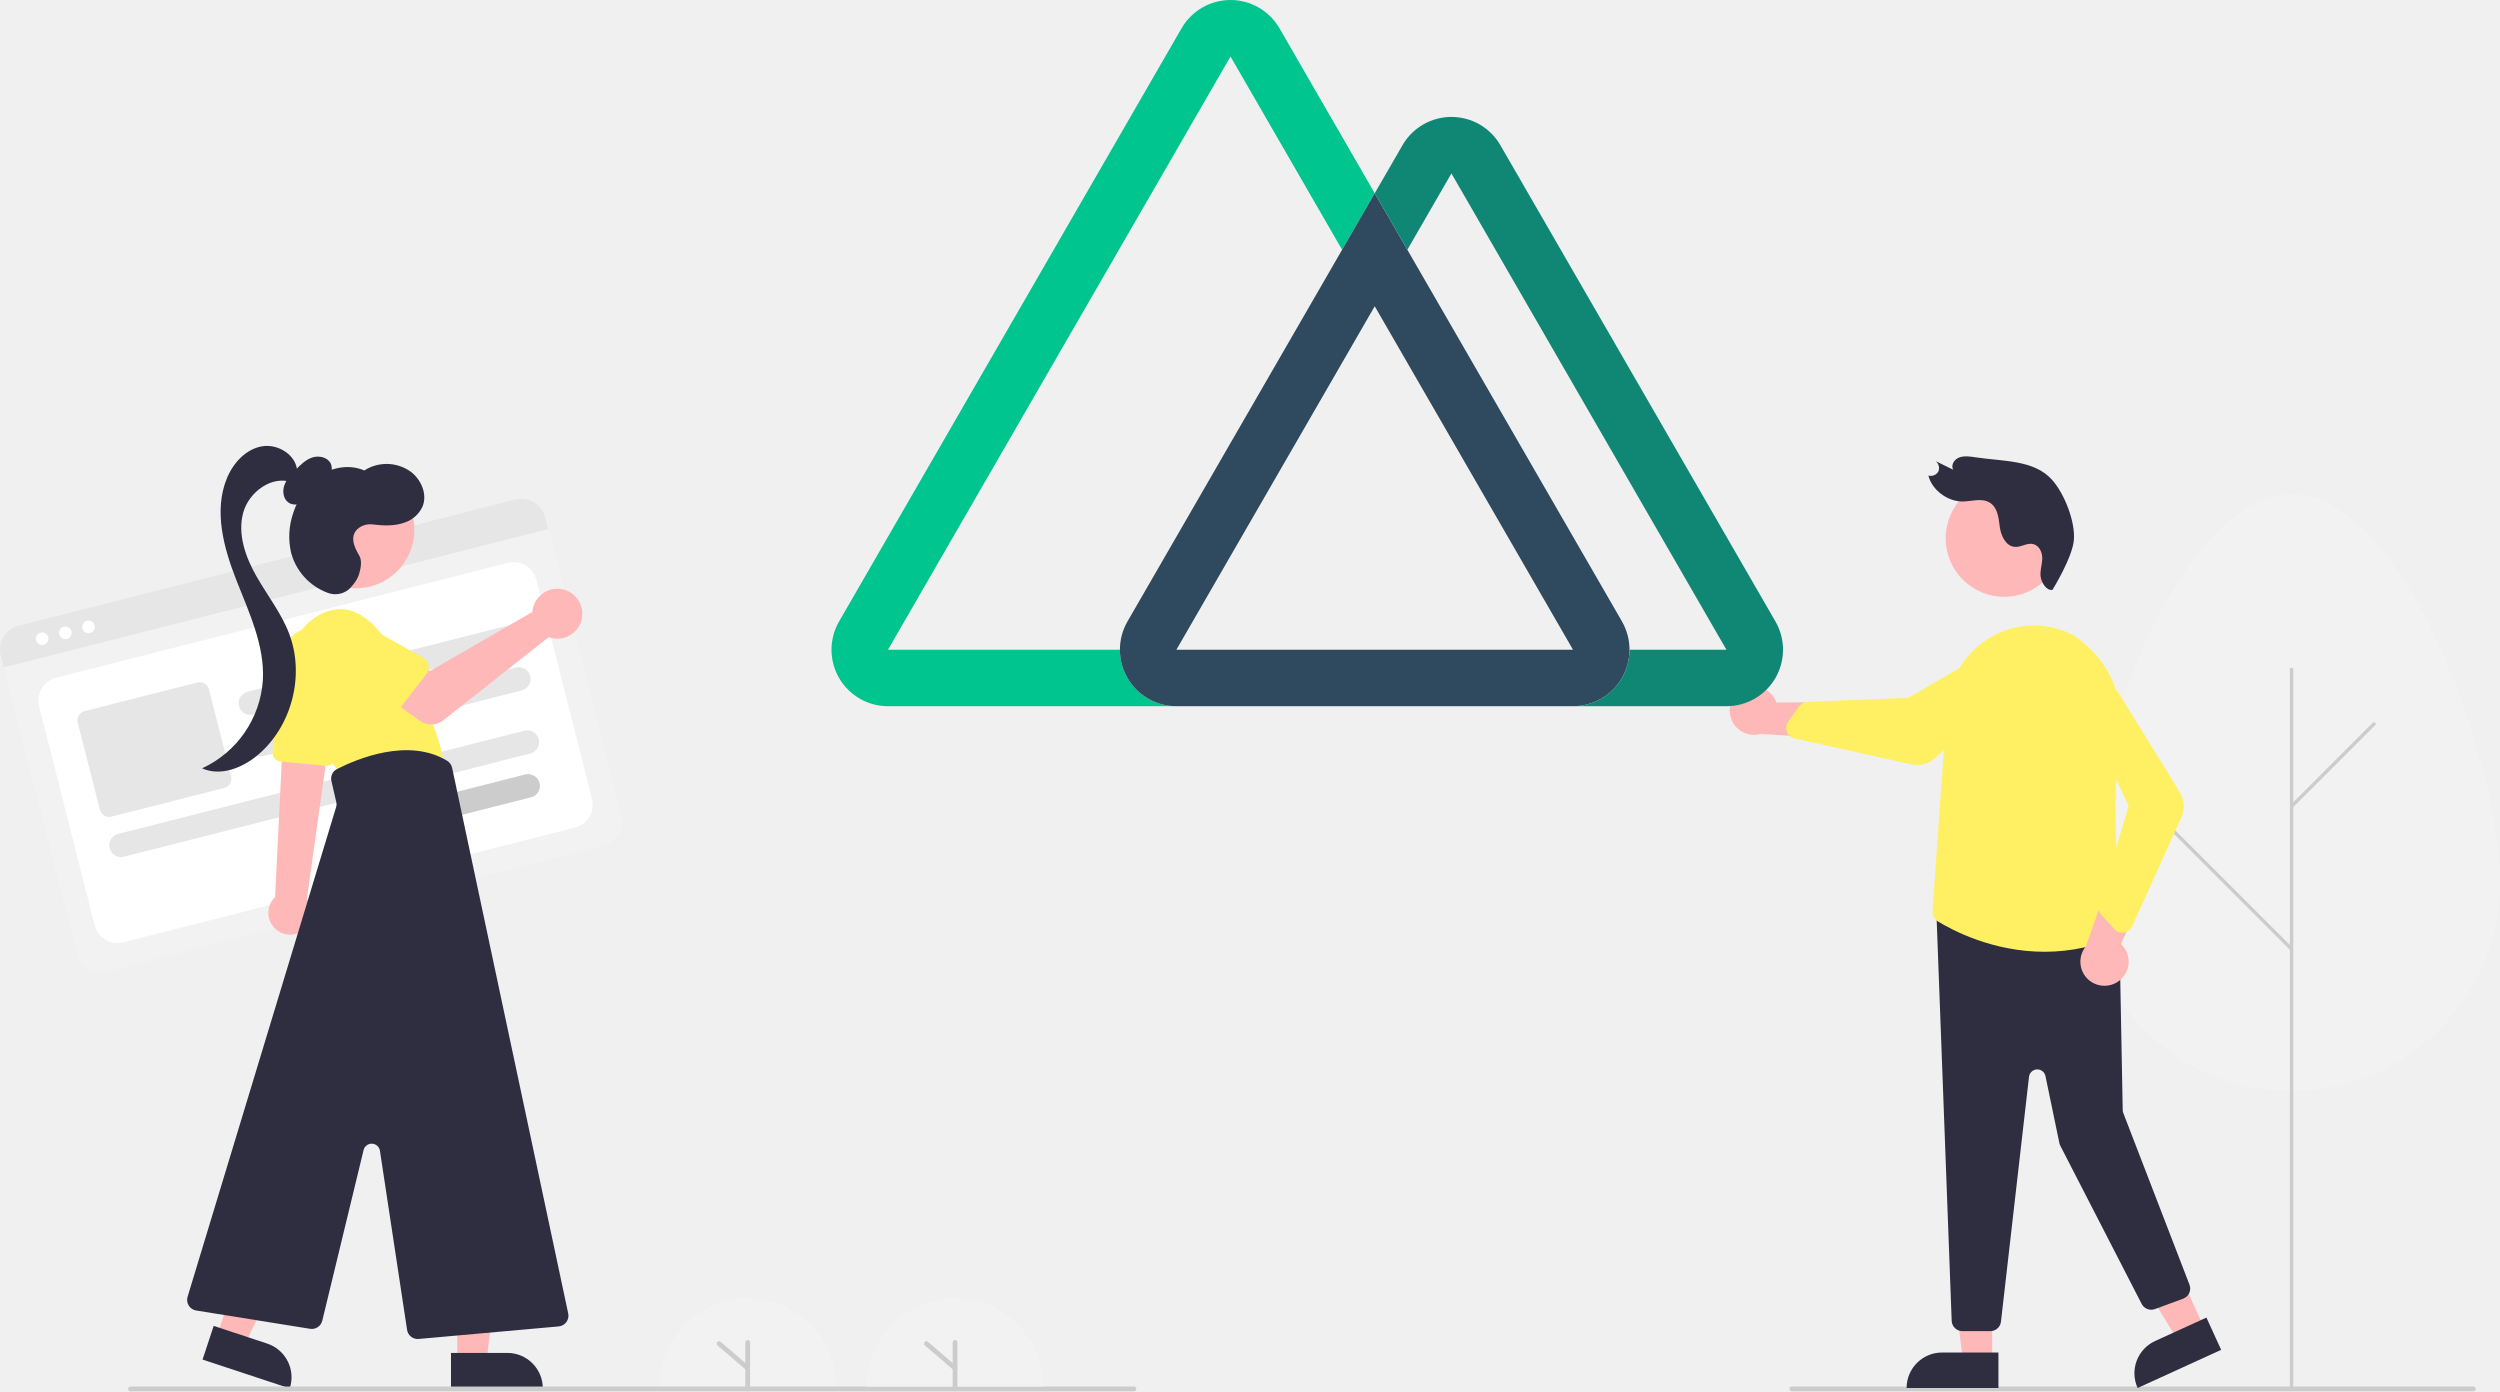
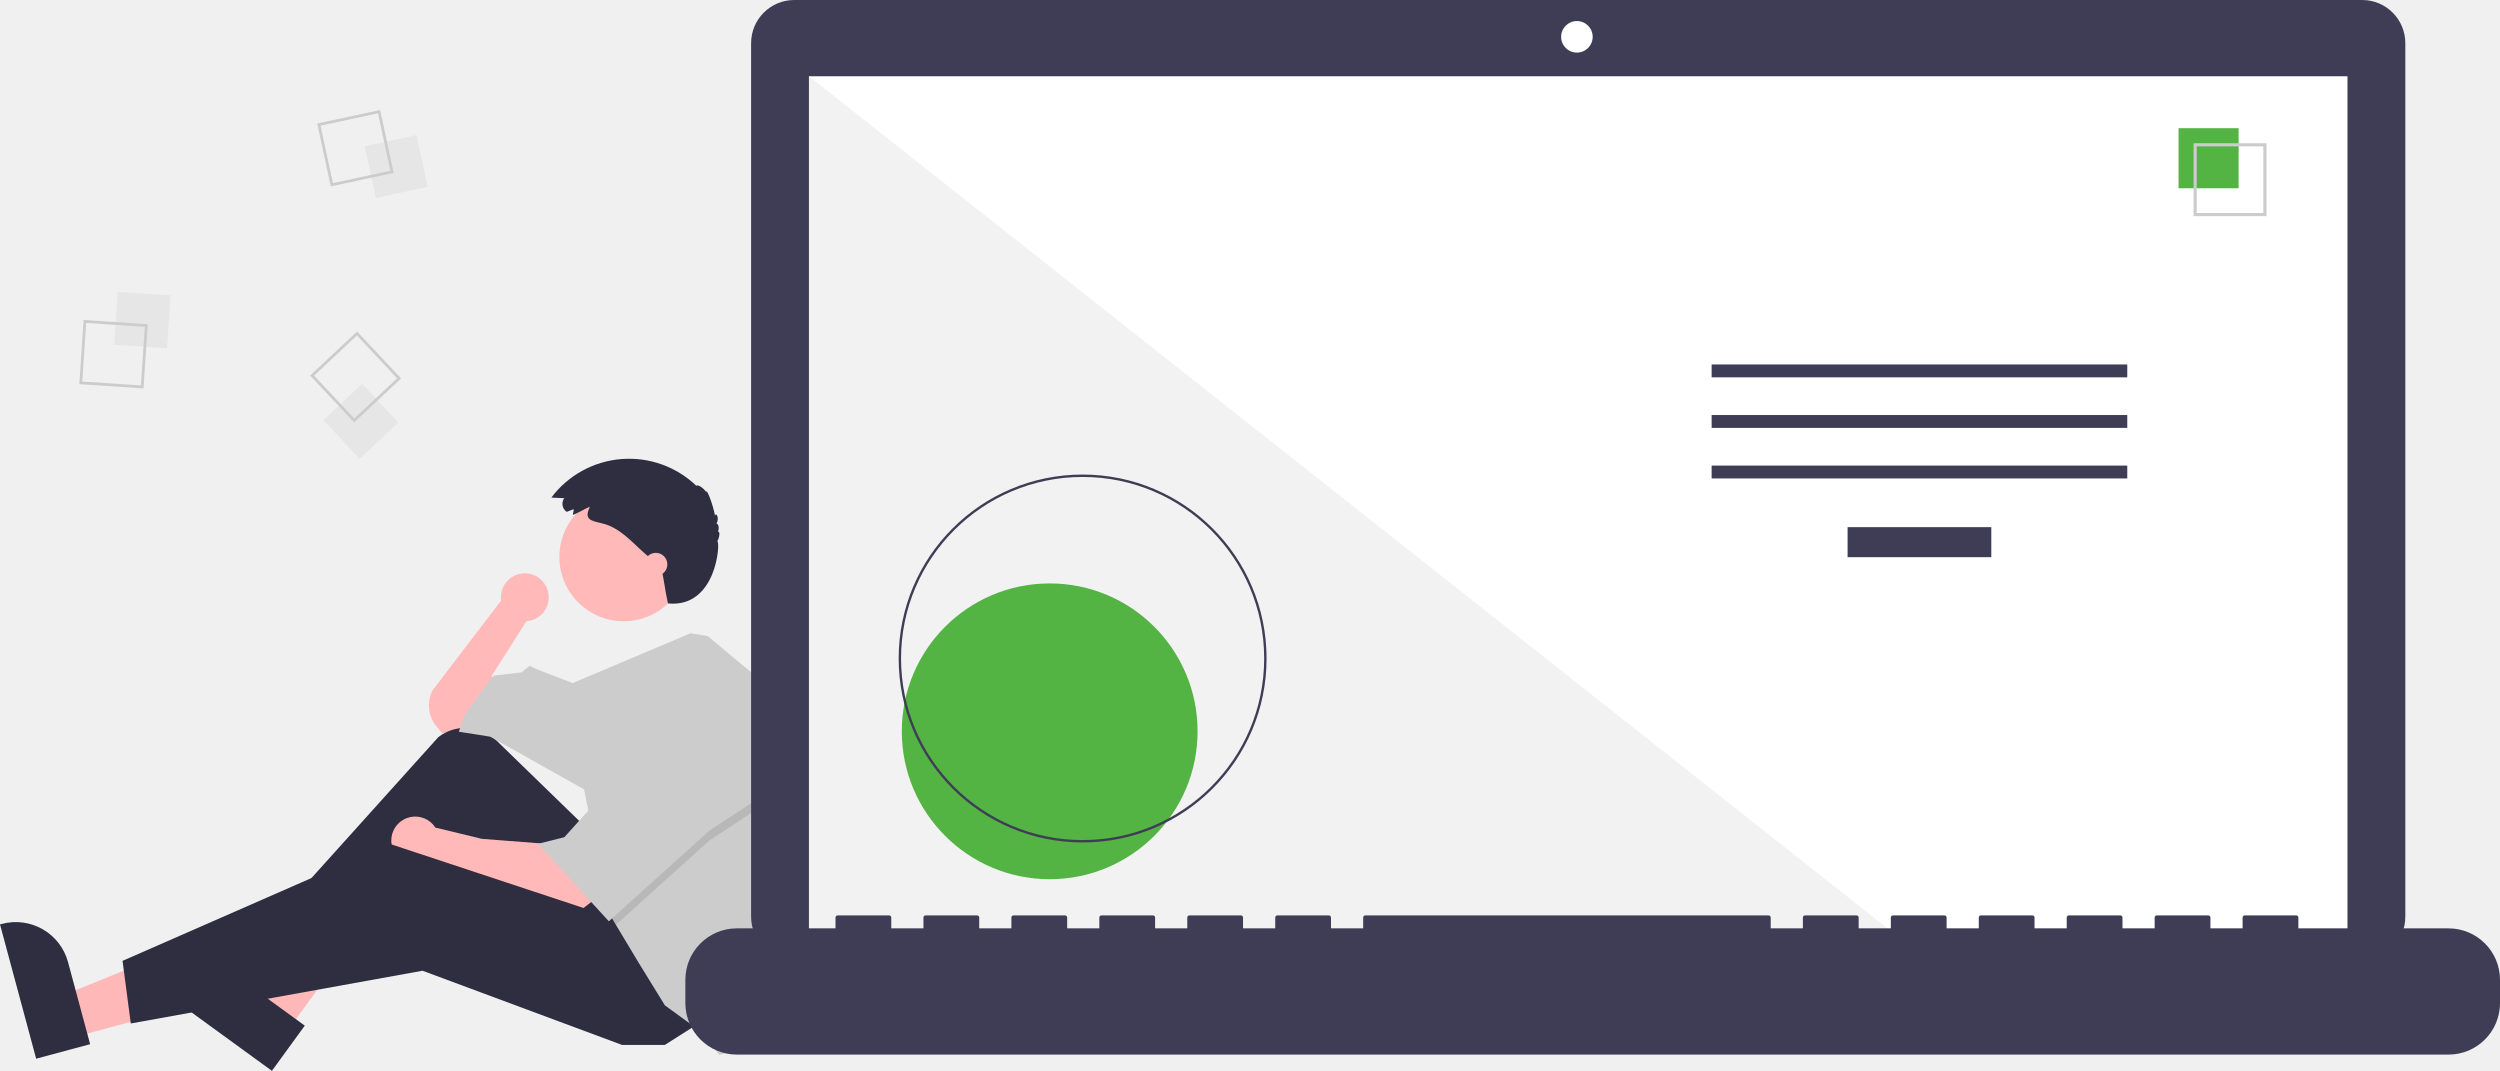
- <svg xmlns="http://www.w3.org/2000/svg" data-name="Layer 1" width="1048.901" height="583.739" viewBox="0 0 1048.901 583.739">
-   <path d="M1124.45,528.388c0-48.264-39.152-162.791-87.448-162.791s-87.448,114.527-87.448,162.791a87.448,87.448,0,0,0,174.896,0Z" transform="translate(-75.54958 -158.1305)" fill="#f2f2f2" />
-   <path d="M1037.002,740.996a.719.719,0,0,0,.719-.719V438.988a.719.719,0,0,0-1.438,0v301.289A.719.719,0,0,0,1037.002,740.996Z" transform="translate(-75.54958 -158.1305)" fill="#ccc" />
-   <path d="M1037.002,497.154a.717.717,0,0,0,.508-.211l34.612-34.588a.719.719,0,0,0-1.017-1.016l-34.612,34.588a.719.719,0,0,0,.508,1.227Z" transform="translate(-75.54958 -158.1305)" fill="#ccc" />
-   <path d="M1037.002,557.033a.719.719,0,0,0,.508-1.227l-57.964-57.925a.719.719,0,0,0-1.017,1.016l57.964,57.925A.717.717,0,0,0,1037.002,557.033Z" transform="translate(-75.54958 -158.1305)" fill="#ccc" />
-   <path d="M1113.303,741.87h-286a1,1,0,0,1,0-2h286a1,1,0,0,1,0,2Z" transform="translate(-75.54958 -158.1305)" fill="#ccc" />
-   <polygon points="835.838 570.965 823.578 570.964 817.746 523.676 835.84 523.677 835.838 570.965" fill="#ffb8b8" />
-   <path d="M814.821,567.461h23.644a0,0,0,0,1,0,0v14.887a0,0,0,0,1,0,0H799.934a0,0,0,0,1,0,0v0A14.887,14.887,0,0,1,814.821,567.461Z" fill="#2f2e41" />
-   <polygon points="924.793 557.077 913.642 562.171 888.688 521.581 905.147 514.064 924.793 557.077" fill="#ffb8b8" />
-   <path d="M982.467,718.261H1006.111a0,0,0,0,1,0,0v14.887a0,0,0,0,1,0,0H967.58a0,0,0,0,1,0,0v0A14.887,14.887,0,0,1,982.467,718.261Z" transform="translate(-287.8524 317.4652) rotate(-24.54855)" fill="#2f2e41" />
-   <path d="M910.606,716.626H898.894a4.517,4.517,0,0,1-4.488-4.174l-6.387-170.559a4.5,4.5,0,0,1,4.925-4.805l67.735,7.193a4.501,4.501,0,0,1,4.062,4.394l1.419,75.235a3.492,3.492,0,0,0,.234,1.193l27.785,72.053a4.499,4.499,0,0,1-2.643,5.841l-11.868,4.373a4.501,4.501,0,0,1-5.557-2.164L939.978,638.838a4.475,4.475,0,0,1-.404-1.143l-5.831-28.094a3.5,3.5,0,0,0-6.904.312L915.077,712.638A4.499,4.499,0,0,1,910.606,716.626Z" transform="translate(-75.54958 -158.1305)" fill="#2f2e41" />
-   <circle cx="840.888" cy="225.842" r="24.561" fill="#ffb8b8" />
-   <path d="M933.371,557.457c-21.726.001-38.737-9.044-44.895-12.831h0a4.47,4.47,0,0,1-2.117-4.138l5.972-85.373a37.011,37.011,0,0,1,16.881-28.652,35.63,35.63,0,0,1,31.795-3.789,25.093,25.093,0,0,1,6.467,3.351c13.231,9.854,19.608,24.694,17.496,40.712-4.38,33.219.582,78.029,1.162,83.029l.042.36-.33.151A77.043,77.043,0,0,1,933.371,557.457Z" transform="translate(-75.54958 -158.1305)" fill="#fff063" />
-   <path d="M964.64,569.652a10.056,10.056,0,0,0,.801-15.399l14.412-32.7-18.309,3.103L950.666,555.233a10.11,10.11,0,0,0,13.975,14.419Z" transform="translate(-75.54958 -158.1305)" fill="#ffb8b8" />
-   <path d="M966.019,549.452a4.486,4.486,0,0,1-3.312-1.46l-5.373-5.861a4.523,4.523,0,0,1-.998-4.315l12.305-41.647-18.722-39.316a8.333,8.333,0,0,1-.57-5.546A8.309,8.309,0,0,1,964.736,449.34l25.309,41.067a11.451,11.451,0,0,1,.69,10.73l-20.61,45.665a4.489,4.489,0,0,1-3.39,2.592A4.568,4.568,0,0,1,966.019,549.452Z" transform="translate(-75.54958 -158.1305)" fill="#fff063" />
-   <path d="M936.674,405.626c-2.547.437-4.643-3.108-4.96-5.602s.592-4.881.691-7.358-1.069-5.488-3.642-6.223c-2.697-.77-5.198,1.394-7.959,1.133-3.848-.363-5.78-4.866-6.246-8.509s-.832-7.957-4.165-10.034c-3.322-2.071-7.432-.564-11.249-.5-6.452.109-13.019-4.811-14.527-10.882a3.66,3.66,0,0,0,4.175-1.672,3.704,3.704,0,0,0-1.114-4.378l7.313,3.581c-.999-2.034.51-4.351,2.588-5.121s4.495-.424,6.788-.068c11.45,1.779,24.713.902,32.308,9.633,5.261,6.047,9.591,17.554,9,25S936.674,405.626,936.674,405.626Z" transform="translate(-75.54958 -158.1305)" fill="#2f2e41" />
-   <path d="M806.441,447.497a10.056,10.056,0,0,1,14.453,5.373l35.734-.257-10.111,15.576-32.383-2.143a10.11,10.11,0,0,1-7.692-18.548Z" transform="translate(-75.54958 -158.1305)" fill="#ffb8b8" />
-   <path d="M825.035,464.473a4.486,4.486,0,0,1,.754-3.54l4.643-6.455a4.523,4.523,0,0,1,4.021-1.857l41.799-1.751,36.155-21.04a8.333,8.333,0,0,1,5.313-1.688,8.309,8.309,0,0,1,5.062,14.663l-35.044,33.152a11.451,11.451,0,0,1-10.364,2.863L828.466,467.953a4.489,4.489,0,0,1-3.229-2.79A4.568,4.568,0,0,1,825.035,464.473Z" transform="translate(-75.54958 -158.1305)" fill="#fff063" />
-   <path d="M652.33,239.218l-13.689,23.704-46.815-81.086L448.113,430.724h97.304a23.704,23.704,0,0,0,23.704,23.704H448.113a23.704,23.704,0,0,1-20.523-35.556L571.303,169.983a23.704,23.704,0,0,1,41.057,0Z" transform="translate(-75.54958 -158.1305)" fill="#00c58e" />
-   <path d="M756.073,418.872,666.019,262.921l-13.689-23.704-13.689,23.704L548.597,418.872a23.704,23.704,0,0,0,20.523,35.556h166.4a23.704,23.704,0,0,0,20.533-35.556h.02ZM569.12,430.724,652.33,286.625,735.52,430.724h-166.4Z" transform="translate(-75.54958 -158.1305)" fill="#2f495e" />
-   <path d="M820.458,442.576A23.7,23.7,0,0,1,799.935,454.427H735.52a23.704,23.704,0,0,0,23.704-23.704h40.662L684.508,230.892,666.019,262.921l-13.689-23.704,11.654-20.178a23.704,23.704,0,0,1,41.057,0L820.458,418.872A23.704,23.704,0,0,1,820.458,442.576Z" transform="translate(-75.54958 -158.1305)" fill="#108775" />
-   <path d="M352.252,739.87a37,37,0,0,1,74,0" transform="translate(-75.54958 -158.1305)" fill="#f2f2f2" />
-   <path d="M328.875,512.775,120.23,565.785a10.198,10.198,0,0,1-12.381-7.364L77.424,438.663a7.471,7.471,0,0,1,5.395-9.07L296.619,375.274a7.6,7.6,0,0,1,9.227,5.489l30.394,119.632A10.198,10.198,0,0,1,328.875,512.775Z" transform="translate(-75.54958 -158.1305)" fill="#f2f2f2" />
-   <path d="M127.295,553.48,316.794,505.335a9.877,9.877,0,0,0,7.141-12.005l-23.341-91.872a9.877,9.877,0,0,0-12.005-7.141L99.09,442.462a9.877,9.877,0,0,0-7.141,12.005l23.341,91.872A9.877,9.877,0,0,0,127.295,553.48Z" transform="translate(-75.54958 -158.1305)" fill="#fff" />
-   <path d="M305.533,380.107,77.142,438.134l-1.277-5.026A10.232,10.232,0,0,1,83.258,420.688l208.574-52.992a10.231,10.231,0,0,1,12.424,7.385Z" transform="translate(-75.54958 -158.1305)" fill="#e6e6e6" />
-   <circle cx="17.707" cy="267.979" r="2.644" fill="#fff" />
-   <circle cx="27.435" cy="265.508" r="2.644" fill="#fff" />
-   <circle cx="37.163" cy="263.036" r="2.644" fill="#fff" />
-   <path d="M298.068,474.249,127.619,517.554a4.939,4.939,0,1,1-2.432-9.573l170.449-43.306a4.939,4.939,0,0,1,2.432,9.573Z" transform="translate(-75.54958 -158.1305)" fill="#e6e6e6" />
-   <path d="M298.288,492.664l-50.185,12.751a4.939,4.939,0,1,1-2.432-9.573l50.185-12.751a4.939,4.939,0,1,1,2.432,9.573Z" transform="translate(-75.54958 -158.1305)" fill="#ccc" />
-   <path d="M290.115,430.409l-108.223,27.496a4.939,4.939,0,1,1-2.432-9.573l108.223-27.496a4.939,4.939,0,1,1,2.432,9.573Z" transform="translate(-75.54958 -158.1305)" fill="#e6e6e6" />
-   <path d="M294.523,447.761l-108.223,27.496a4.939,4.939,0,1,1-2.432-9.573l108.223-27.496a4.939,4.939,0,0,1,2.432,9.573Z" transform="translate(-75.54958 -158.1305)" fill="#e6e6e6" />
-   <path d="M169.598,488.736,122.331,500.745a4.017,4.017,0,0,1-4.877-2.901L108.181,461.346a4.017,4.017,0,0,1,2.901-4.877L158.35,444.46a4.017,4.017,0,0,1,4.877,2.901l9.273,36.498A4.017,4.017,0,0,1,169.598,488.736Z" transform="translate(-75.54958 -158.1305)" fill="#e6e6e6" />
-   <path d="M189.371,545.674a9.13,9.13,0,1,0,15.79-9.17,9.826,9.826,0,0,0-.86-1.22l7.68-54.74.23-1.64,1.56-11.17.23-1.61-.85.04-14.88.68-3.99.18-.5,10.19-2.83,57.29A9.117,9.117,0,0,0,189.371,545.674Z" transform="translate(-75.54958 -158.1305)" fill="#ffb8b8" />
-   <path d="M212.167,479.402l-18.895-1.733a3.73,3.73,0,0,1-3.364-4.037l3.505-39.292a14.326,14.326,0,1,1,28.443,3.357l-5.666,38.54a3.724,3.724,0,0,1-3.678,3.181C212.398,479.418,212.282,479.413,212.167,479.402Z" transform="translate(-75.54958 -158.1305)" fill="#fff063" />
-   <path d="M197.848,447.657a26.316,26.316,0,0,1,9.679-30.288c7.125-4.875,16.875-6.625,27.375,5.875,21,25,26.5,52.5,26.5,52.5l-43,7S203.776,464.869,197.848,447.657Z" transform="translate(-75.54958 -158.1305)" fill="#fff063" />
-   <polygon points="191.843 571.133 204.103 571.132 209.935 523.844 191.841 523.845 191.843 571.133" fill="#ffb8b8" />
-   <path d="M264.766,725.759H303.296a0,0,0,0,1,0,0v14.887a0,0,0,0,1,0,0H279.653a14.887,14.887,0,0,1-14.887-14.887v0A0,0,0,0,1,264.766,725.759Z" transform="translate(492.546 1308.262) rotate(179.9974)" fill="#2f2e41" />
-   <polygon points="91.049 560.44 102.689 564.288 123.069 521.22 105.889 515.541 91.049 560.44" fill="#ffb8b8" />
-   <path d="M161.894,720.09H200.425a0,0,0,0,1,0,0v14.887a0,0,0,0,1,0,0H176.781a14.887,14.887,0,0,1-14.887-14.887v0A0,0,0,0,1,161.894,720.09Z" transform="translate(49.2955 1317.035) rotate(-161.7098)" fill="#2f2e41" />
-   <circle cx="149.289" cy="222.279" r="24.561" fill="#ffb8b8" />
-   <path d="M246.343,716.098l-11.385-75.145a3.5,3.5,0,0,0-6.862-.3l-17.338,71.612a4.533,4.533,0,0,1-5.088,3.385l-47.825-7.687a4.5,4.5,0,0,1-3.593-5.75L216.613,496.619a3.502,3.502,0,0,0,.061-1.802L214.598,485.82a4.484,4.484,0,0,1,2.327-5.014c8.492-4.333,29.995-13.341,46.231-3.474a4.551,4.551,0,0,1,2.079,2.927l48.716,228.966a4.5,4.5,0,0,1-4,5.419l-58.757,5.262q-.203.018-.403.018A4.508,4.508,0,0,1,246.343,716.098Z" transform="translate(-75.54958 -158.1305)" fill="#2f2e41" />
-   <path d="M208.552,363.056a18.58,18.58,0,0,0,4.855-4.22,6.302,6.302,0,0,0,.97-6.097c-1.241-2.738-4.928-3.605-7.786-2.671s-5.065,3.172-7.153,5.333c-1.839,1.904-3.731,3.892-4.604,6.391s-.424,5.668,1.746,7.185c2.13,1.488,5.192.879,7.24-.719s3.316-3.97,4.525-6.27Z" transform="translate(-75.54958 -158.1305)" fill="#2f2e41" />
-   <path d="M200.234,356.058c-.136-6.92-8.024-11.883-14.837-10.656s-12.049,7.035-14.67,13.441c-5.538,13.535-1.381,28.979,3.955,42.596s11.94,27.439,11.161,42.043a43.925,43.925,0,0,1-25.515,37.005c7.688,3.485,16.878-.115,23.339-5.548,14.348-12.065,19.886-33.546,13.161-51.044-3.317-8.631-9.163-16.015-13.727-24.056s-7.913-17.518-5.556-26.459,12.384-16.183,20.957-12.719Z" transform="translate(-75.54958 -158.1305)" fill="#2f2e41" />
-   <path d="M226.311,391.308c-2.141-3.618-4.302-8.368-.388-11.531a8.064,8.064,0,0,1,6.05-1.6c4.412.532,9.217.751,13.488-.852a12.644,12.644,0,0,0,7.335-6.591c2.205-5.224-.556-11.572-5.165-14.874a17.398,17.398,0,0,0-19.258-.341c-5.97-2.637-13.213-1.464-18.637,2.166s-9.135,9.443-11.151,15.65a30.206,30.206,0,0,0-.923,16.615,24.692,24.692,0,0,0,15.317,16.879,8.892,8.892,0,0,0,8.782-1.303s3.385-2.955,4.444-6.514C227.019,396.278,227.455,393.241,226.311,391.308Z" transform="translate(-75.54958 -158.1305)" fill="#2f2e41" />
-   <path d="M551.303,741.87h-421a1,1,0,1,1,0-2h421a1,1,0,0,1,0,2Z" transform="translate(-75.54958 -158.1305)" fill="#ccc" />
-   <path d="M299.173,413.224a10.527,10.527,0,0,0-.239,1.64l-42.957,24.782L245.535,433.635l-11.131,14.572,17.45,12.438a8,8,0,0,0,9.598-.234l44.297-34.946a10.497,10.497,0,1,0-6.576-12.241Z" transform="translate(-75.54958 -158.1305)" fill="#ffb8b8" />
-   <path d="M254.54,440.82l-13.884,17.994a4.5,4.5,0,0,1-6.804.373l-15.717-16.321A12.497,12.497,0,0,1,233.462,423.121l19.713,11.023a4.5,4.5,0,0,1,1.365,6.676Z" transform="translate(-75.54958 -158.1305)" fill="#fff063" />
-   <path d="M389.252,741.87a1,1,0,0,1-1-1v-19.5a1,1,0,0,1,2,0v19.5A1,1,0,0,1,389.252,741.87Z" transform="translate(-75.54958 -158.1305)" fill="#ccc" />
-   <path d="M389.252,733.169a.995.995,0,0,1-.651-.241L376.601,722.628a1,1,0,1,1,1.303-1.518l12,10.299a1,1,0,0,1-.652,1.759Z" transform="translate(-75.54958 -158.1305)" fill="#ccc" />
-   <path d="M439.252,739.87a37,37,0,0,1,74,0" transform="translate(-75.54958 -158.1305)" fill="#f2f2f2" />
-   <path d="M476.252,741.87a1,1,0,0,1-1-1v-19.5a1,1,0,0,1,2,0v19.5A1,1,0,0,1,476.252,741.87Z" transform="translate(-75.54958 -158.1305)" fill="#ccc" />
-   <path d="M476.252,733.169a.995.995,0,0,1-.651-.241l-12-10.299a1,1,0,0,1,1.303-1.518l12,10.299a1,1,0,0,1-.652,1.759Z" transform="translate(-75.54958 -158.1305)" fill="#ccc" />
+ <svg xmlns="http://www.w3.org/2000/svg" data-name="Layer 1" width="1019.484" height="436.681" viewBox="0 0 1019.484 436.681">
+   <path d="M314.028,475.274a9.751,9.751,0,1,0-19.407,1.282l-28.014,36.686a13.583,13.583,0,0,0,1.836,14.914l2.198,2.564,10.083-2.017,11.428-10.083L290.806,507.192l14.117-22.183-.018-.016A9.743,9.743,0,0,0,314.028,475.274Z" transform="translate(-90.2579 -231.6594)" fill="#ffb9b9" />
+   <polygon points="30.041 422.968 25.468 405.984 88.8 380.265 95.549 405.331 30.041 422.968" fill="#ffb8b8" />
+   <path d="M105.002,663.391,90.258,608.629l.693-.187a22.075,22.075,0,0,1,27.054,15.575l0.0.001L127.01,657.466Z" transform="translate(-90.2579 -231.6594)" fill="#2f2e41" />
+   <polygon points="117.278 420.254 103.054 409.91 136.185 350.121 157.179 365.388 117.278 420.254" fill="#ffb8b8" />
+   <path d="M201.137,668.341,155.271,634.985l.422-.58a22.075,22.075,0,0,1,30.835-4.87l.001.001L214.542,649.908Z" transform="translate(-90.2579 -231.6594)" fill="#2f2e41" />
+   <path d="M328.45,568.364l-35.795-34.773a18.076,18.076,0,0,0-23.668-1.322L201.401,607.352l6.05,9.411L271.984,573.069l43.694,57.139,41.678-20.838Z" transform="translate(-90.2579 -231.6594)" fill="#2f2e41" />
+   <path d="M312.989,575.758l-26.217-2.017-18.986-4.603a9.753,9.753,0,1,0-1.85,12.656l-.003.014,11.428,4.706,49.072,16.806,6.05-4.706Z" transform="translate(-90.2579 -231.6594)" fill="#ffb9b9" />
+   <polygon points="285.92 416.699 271.131 426.11 253.653 426.11 172.315 395.86 53.332 417.371 49.971 391.826 158.871 344.099 254.326 375.693 285.92 416.699" fill="#2f2e41" />
+   <circle cx="254.326" cy="227.132" r="26.217" fill="#ffb9b9" />
+   <path d="M412.417,563.463a150.631,150.631,0,0,1-7.388,46.592l-1.963,6.037-9.411,43.022-10.083,2.689-7.394-9.411-14.789-10.755L350.634,624.158,341.411,608.791l-2.877-4.8-10.083-50.416-38.317-21.511-12.772-2.017,2.689-7.394,11.428-15.461L302.906,505.847l3.361-2.689,2.689,1.344,14.823,5.71,48.057-20.304,7.031,1.15L403.067,511.225A150.499,150.499,0,0,1,412.417,563.463Z" transform="translate(-90.2579 -231.6594)" fill="#ccc" />
+   <polygon points="314.825 325.949 289.281 342.754 251.153 377.131 248.276 372.332 240.209 331.999 242.226 331.999 263.065 293.683 314.825 325.949" opacity="0.1" style="isolation:isolate" />
+   <polygon points="263.065 289.649 242.226 327.965 230.126 341.41 219.371 344.099 248.276 375.693 289.281 338.721 314.825 321.915 263.065 289.649" fill="#ccc" />
+   <path d="M324.193,439.299l-2.841,1.093a3.965,3.965,0,0,1-1.06-5.507q.023-.034.047-.067l-5.249-.246a39.637,39.637,0,0,1,59.173-4.77c.239-.823,2.844.778,3.908,2.402.357-1.339,2.8,5.135,3.664,9.712.4-1.524,1.938.936.591,3.297.854-.125,1.239,2.059.578,3.276.934-.439.777,2.169-.236,3.911,1.333-.118-.114,27.331-20.114,25.331-1.392-6.397-1-6-2.64-14.226-.763-.81-1.599-1.548-2.433-2.284l-4.513-3.983c-5.247-4.632-10.021-10.348-17.011-12.08-4.804-1.19-7.841-1.458-5.223-6.872-2.365.987-4.574,2.455-6.961,3.372C323.905,440.902,324.239,440.055,324.193,439.299Z" transform="translate(-90.2579 -231.6594)" fill="#2f2e41" />
+   <circle cx="267.434" cy="230.157" r="4.706" fill="#ffb9b9" />
+   <rect x="137.514" y="351.376" width="21.61" height="21.61" transform="translate(-313.1754 254.4458) rotate(-86.18992)" fill="#e6e6e6" style="isolation:isolate" />
+   <path d="M124.344,362.131l26.183,1.744-1.744,26.183-26.183-1.744Zm24.969,2.806-23.906-1.592-1.592,23.906,23.906,1.592Z" transform="translate(-90.2579 -231.6594)" fill="#ccc" />
+   <rect x="241.009" y="288.772" width="21.61" height="21.61" transform="translate(-147.5724 -172.0746) rotate(-12.12675)" fill="#e6e6e6" style="isolation:isolate" />
+   <path d="M245.278,276.51l5.513,25.655-25.655,5.513-5.513-25.655Zm4.157,24.779-5.033-23.424-23.424,5.033,5.033,23.424Z" transform="translate(-90.2579 -231.6594)" fill="#ccc" />
+   <rect x="226.603" y="392.674" width="21.61" height="21.61" transform="translate(-301.9456 39.64172) rotate(-43.12712)" fill="#e6e6e6" style="isolation:isolate" />
+   <path d="M253.815,385.997,234.663,403.935l-17.939-19.152,19.152-17.939Zm-19.099,16.326,17.486-16.379-16.379-17.486-17.486,16.379Z" transform="translate(-90.2579 -231.6594)" fill="#ccc" />
+   <path d="M1053.535,231.659H414.152a17.598,17.598,0,0,0-17.599,17.598v356.252a17.599,17.599,0,0,0,17.599,17.599H1053.535a17.599,17.599,0,0,0,17.599-17.599V249.258a17.599,17.599,0,0,0-17.599-17.598Z" transform="translate(-90.2579 -231.6594)" fill="#3f3d56" />
+   <rect x="329.89" y="31.101" width="627.391" height="353.913" fill="#fff" />
+   <circle cx="643.049" cy="15.014" r="6.435" fill="#fff" />
+   <polygon points="777.858 385.015 329.89 385.015 329.89 31.102 777.858 385.015" fill="#f2f2f2" style="isolation:isolate" />
+   <circle cx="428.058" cy="298.224" r="60.307" fill="#53b343" />
+   <path d="M531.741,575.21a75.016,75.016,0,1,1,75.016-75.016A75.016,75.016,0,0,1,531.741,575.21Zm0-149.051A74.035,74.035,0,1,0,605.776,500.194a74.035,74.035,0,0,0-74.035-74.035Z" transform="translate(-90.2579 -231.6594)" fill="#3f3d56" />
+   <rect x="753.437" y="214.97" width="58.605" height="12.246" fill="#3f3d56" />
+   <rect x="697.991" y="148.627" width="169.497" height="5.248" fill="#3f3d56" />
+   <rect x="697.991" y="169.246" width="169.497" height="5.248" fill="#3f3d56" />
+   <rect x="697.991" y="189.866" width="169.497" height="5.248" fill="#3f3d56" />
+   <rect x="888.401" y="52.282" width="24.492" height="24.492" fill="#53b343" />
+   <path d="M1014.522,319.804h-29.74v-29.74h29.74Zm-28.447-1.293h27.154V291.357H986.075Z" transform="translate(-90.2579 -231.6594)" fill="#ccc" />
+   <path d="M1088.749,610.239h-61.229v-4.412a.875.875,0,0,0-.875-.875h-20.993a.875.875,0,0,0-.875.875v4.412H991.657v-4.412a.875.875,0,0,0-.875-.875H969.789a.875.875,0,0,0-.875.875h0v4.412H955.794v-4.412a.875.875,0,0,0-.875-.875h-20.993a.875.875,0,0,0-.875.875h0v4.412H919.931v-4.412a.875.875,0,0,0-.875-.875H898.064a.875.875,0,0,0-.875.875v4.412H884.068v-4.412a.875.875,0,0,0-.875-.875H862.201a.875.875,0,0,0-.875.875h0v4.412H848.205v-4.412a.875.875,0,0,0-.875-.875H826.338a.875.875,0,0,0-.875.875h0v4.412H812.343v-4.412a.875.875,0,0,0-.875-.875H647.023a.875.875,0,0,0-.875.875h0v4.412H633.028v-4.412a.875.875,0,0,0-.875-.875H611.161a.875.875,0,0,0-.875.875h0v4.412h-13.121v-4.412a.875.875,0,0,0-.875-.875h-20.993a.875.875,0,0,0-.875.875h0v4.412H561.302v-4.412a.875.875,0,0,0-.875-.875H539.435a.875.875,0,0,0-.875.875h0v4.412H525.44v-4.412a.875.875,0,0,0-.875-.875H503.572a.875.875,0,0,0-.875.875h0v4.412h-13.121v-4.412a.875.875,0,0,0-.875-.875H467.709a.875.875,0,0,0-.875.875v4.412H453.714v-4.412a.875.875,0,0,0-.875-.875H431.846a.875.875,0,0,0-.875.875h0v4.412H390.735A20.993,20.993,0,0,0,369.742,631.232v9.492A20.993,20.993,0,0,0,390.735,661.717h698.014a20.993,20.993,0,0,0,20.993-20.993V631.232A20.993,20.993,0,0,0,1088.749,610.239Z" transform="translate(-90.2579 -231.6594)" fill="#3f3d56" />
</svg>
